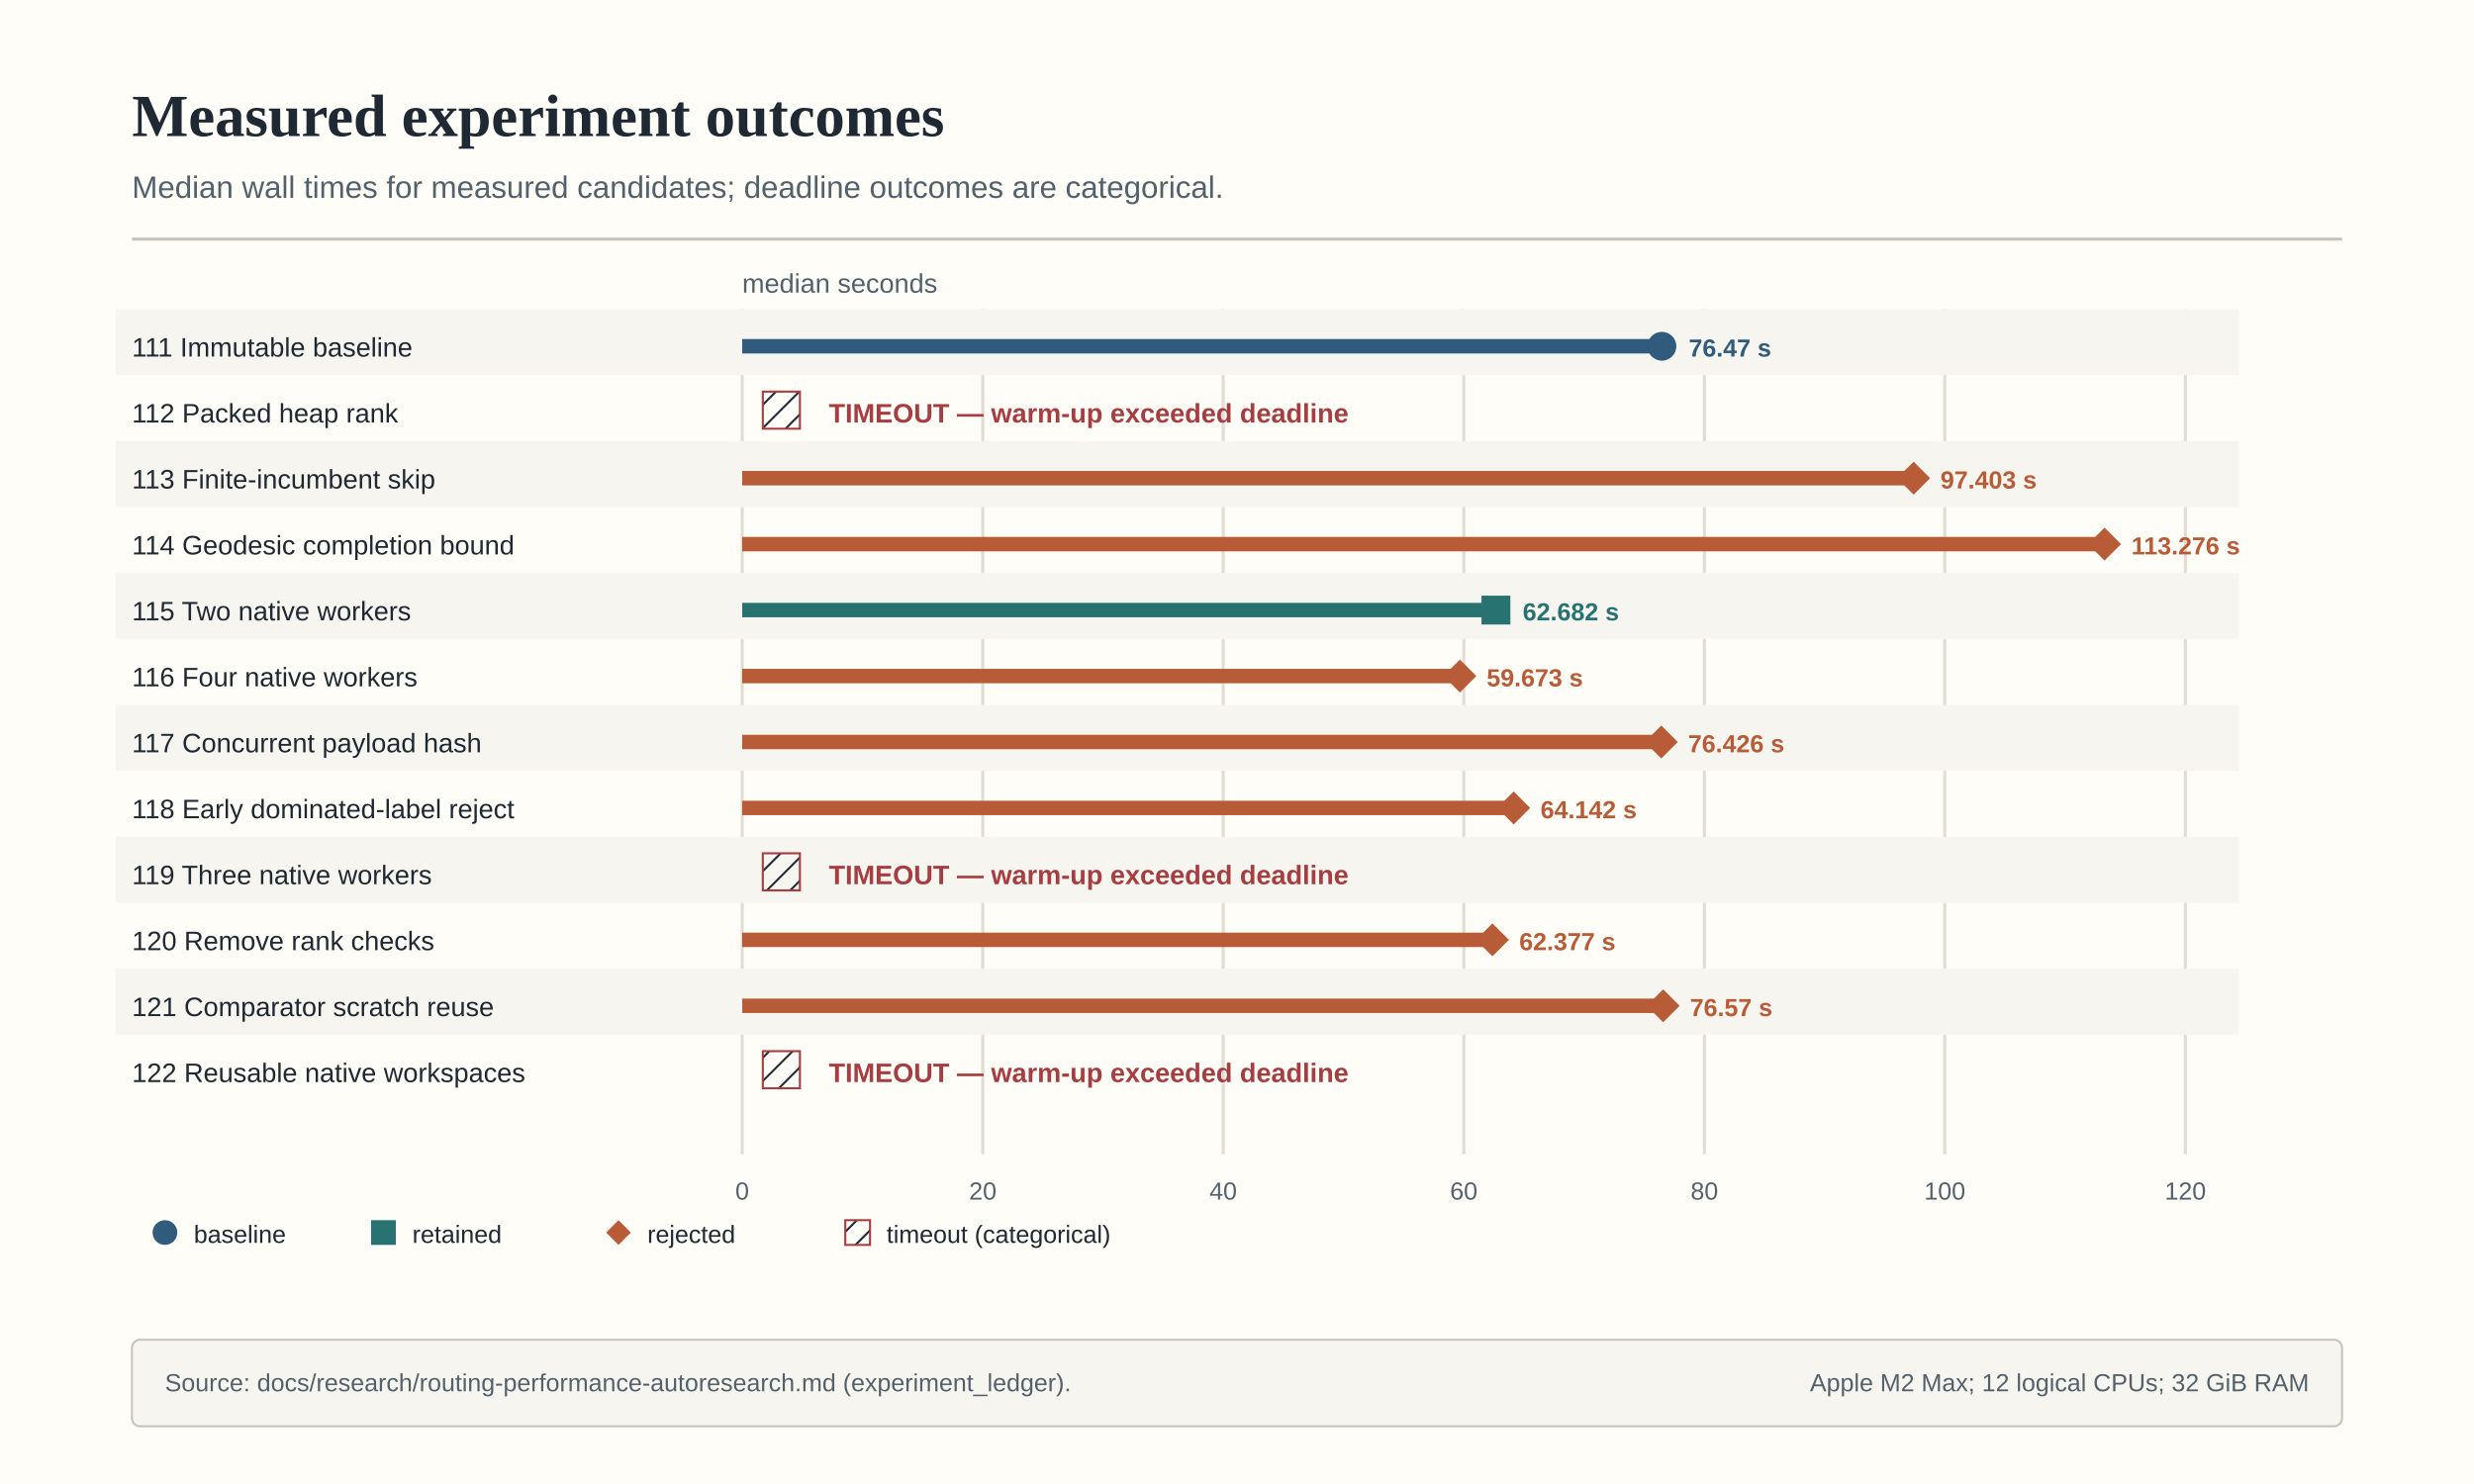
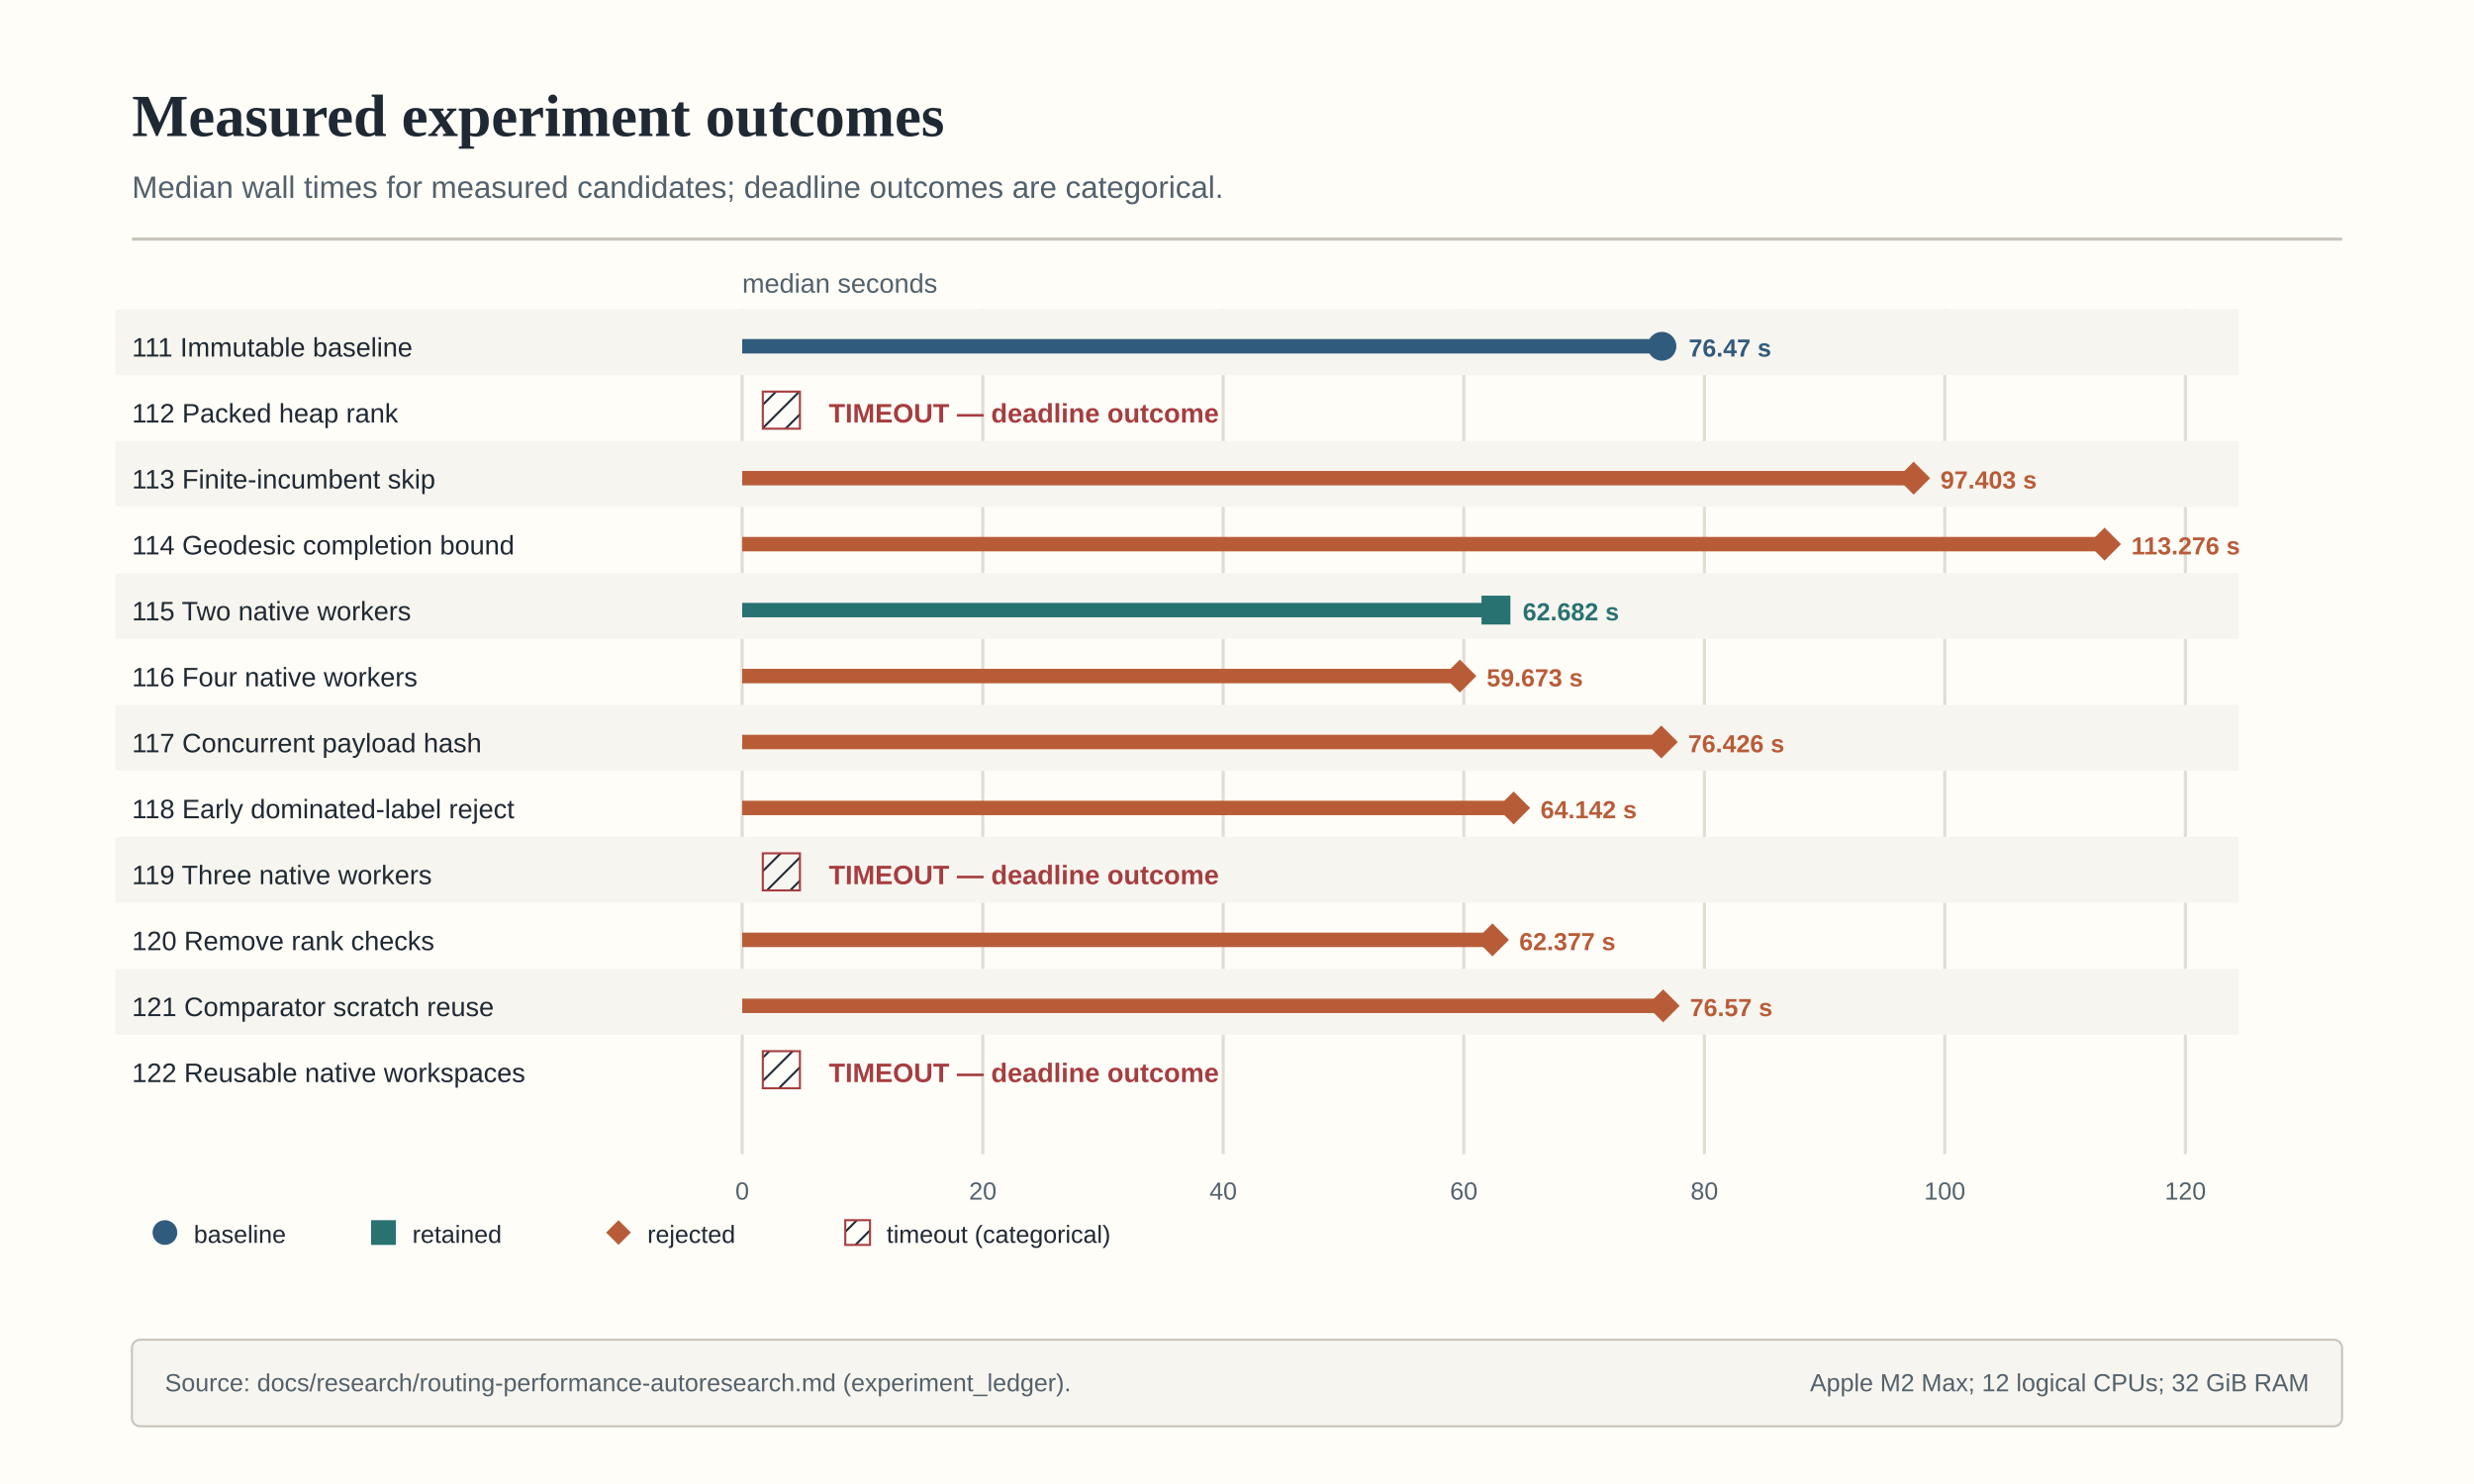
<svg xmlns="http://www.w3.org/2000/svg" width="1200" height="720" viewBox="0 0 1200 720" role="img" aria-labelledby="experiment-outcomes-title experiment-outcomes-desc">
  <defs>
    <pattern id="diagonal-hatch" width="8" height="8" patternUnits="userSpaceOnUse" patternTransform="rotate(45)">
      <line x1="0" y1="0" x2="0" y2="8" stroke="#1f2933" stroke-width="2" />
    </pattern>
    <marker id="arrow" markerWidth="9" markerHeight="9" refX="8" refY="4.5" orient="auto">
      <path d="M0,0 L9,4.5 L0,9 z" fill="#1f2933" />
    </marker>
  </defs>
  <rect x="0.0" y="0.0" width="1200.0" height="720.0" rx="0.0" fill="#fffdf8" stroke="none" />
  <g aria-label="Research figure">
    <text x="64.0" y="66.0" text-anchor="start" style="font-family:Georgia, 'Times New Roman', serif;font-size:29px;font-weight:bold;fill:#1f2933;">Measured experiment outcomes</text>
    <text x="64.0" y="96.0" text-anchor="start" style="font-family:Arial, Helvetica, sans-serif;font-size:15px;font-weight:normal;fill:#52616b;">Median wall times for measured candidates; deadline outcomes are categorical.</text>
    <line x1="64.0" y1="116.0" x2="1136.0" y2="116.0" stroke="#c8c4ba" stroke-width="1.5" />
    <text x="64.0" y="162.0" text-anchor="start" style="font-family:Arial, Helvetica, sans-serif;font-size:14px;font-weight:bold;fill:#1f2933;">Run / hypothesis</text>
    <text x="360.0" y="142.0" text-anchor="start" style="font-family:Arial, Helvetica, sans-serif;font-size:13px;font-weight:normal;fill:#52616b;">median seconds</text>
    <line x1="360.0" y1="150.0" x2="360.0" y2="560.0" stroke="#e1ddd3" stroke-width="1.5" />
    <text x="360.0" y="582.0" text-anchor="middle" style="font-family:Arial, Helvetica, sans-serif;font-size:12px;font-weight:normal;fill:#52616b;">0</text>
    <line x1="476.7" y1="150.0" x2="476.7" y2="560.0" stroke="#e1ddd3" stroke-width="1.5" />
    <text x="476.7" y="582.0" text-anchor="middle" style="font-family:Arial, Helvetica, sans-serif;font-size:12px;font-weight:normal;fill:#52616b;">20</text>
    <line x1="593.3" y1="150.0" x2="593.3" y2="560.0" stroke="#e1ddd3" stroke-width="1.5" />
    <text x="593.3" y="582.0" text-anchor="middle" style="font-family:Arial, Helvetica, sans-serif;font-size:12px;font-weight:normal;fill:#52616b;">40</text>
    <line x1="710.0" y1="150.0" x2="710.0" y2="560.0" stroke="#e1ddd3" stroke-width="1.5" />
    <text x="710.0" y="582.0" text-anchor="middle" style="font-family:Arial, Helvetica, sans-serif;font-size:12px;font-weight:normal;fill:#52616b;">60</text>
    <line x1="826.7" y1="150.0" x2="826.7" y2="560.0" stroke="#e1ddd3" stroke-width="1.5" />
    <text x="826.7" y="582.0" text-anchor="middle" style="font-family:Arial, Helvetica, sans-serif;font-size:12px;font-weight:normal;fill:#52616b;">80</text>
    <line x1="943.3" y1="150.0" x2="943.3" y2="560.0" stroke="#e1ddd3" stroke-width="1.5" />
    <text x="943.3" y="582.0" text-anchor="middle" style="font-family:Arial, Helvetica, sans-serif;font-size:12px;font-weight:normal;fill:#52616b;">100</text>
    <line x1="1060.0" y1="150.0" x2="1060.0" y2="560.0" stroke="#e1ddd3" stroke-width="1.5" />
    <text x="1060.0" y="582.0" text-anchor="middle" style="font-family:Arial, Helvetica, sans-serif;font-size:12px;font-weight:normal;fill:#52616b;">120</text>
    <rect x="56.0" y="150.0" width="1030.0" height="32.0" rx="0.0" fill="#f7f5ef" stroke="none" />
    <text x="64.0" y="173.0" text-anchor="start" style="font-family:Arial, Helvetica, sans-serif;font-size:13px;font-weight:normal;fill:#1f2933;">111  Immutable baseline</text>
    <line x1="360.0" y1="168.0" x2="806.1" y2="168.0" stroke="#315b7d" stroke-width="7.0" />
    <circle cx="806.1" cy="168.0" r="7.0" fill="#315b7d" stroke="none" />
    <text x="819.1" y="173.0" text-anchor="start" style="font-family:Arial, Helvetica, sans-serif;font-size:12px;font-weight:bold;fill:#315b7d;">76.47 s</text>
    <text x="64.0" y="205.0" text-anchor="start" style="font-family:Arial, Helvetica, sans-serif;font-size:13px;font-weight:normal;fill:#1f2933;">112  Packed heap rank</text>
    <rect x="370.0" y="190.0" width="18.0" height="18.0" rx="0.0" fill="url(#diagonal-hatch)" stroke="#a63d40" />
-     <text x="402.0" y="205.0" text-anchor="start" style="font-family:Arial, Helvetica, sans-serif;font-size:13px;font-weight:bold;fill:#a63d40;">TIMEOUT — warm-up exceeded deadline</text>
+     <text x="402.0" y="205.0" text-anchor="start" style="font-family:Arial, Helvetica, sans-serif;font-size:13px;font-weight:bold;fill:#a63d40;">TIMEOUT — deadline outcome</text>
    <rect x="56.0" y="214.0" width="1030.0" height="32.0" rx="0.0" fill="#f7f5ef" stroke="none" />
    <text x="64.0" y="237.0" text-anchor="start" style="font-family:Arial, Helvetica, sans-serif;font-size:13px;font-weight:normal;fill:#1f2933;">113  Finite-incumbent skip</text>
    <line x1="360.0" y1="232.0" x2="928.2" y2="232.0" stroke="#b85c38" stroke-width="7.0" />
    <path d="M928.2,224.0 L936.2,232.0 L928.2,240.0 L920.2,232.0 Z" fill="#b85c38" />
    <text x="941.2" y="237.0" text-anchor="start" style="font-family:Arial, Helvetica, sans-serif;font-size:12px;font-weight:bold;fill:#b85c38;">97.403 s</text>
    <text x="64.0" y="269.0" text-anchor="start" style="font-family:Arial, Helvetica, sans-serif;font-size:13px;font-weight:normal;fill:#1f2933;">114  Geodesic completion bound</text>
    <line x1="360.0" y1="264.0" x2="1020.8" y2="264.0" stroke="#b85c38" stroke-width="7.0" />
    <path d="M1020.8,256.0 L1028.8,264.0 L1020.8,272.0 L1012.8,264.0 Z" fill="#b85c38" />
    <text x="1033.8" y="269.0" text-anchor="start" style="font-family:Arial, Helvetica, sans-serif;font-size:12px;font-weight:bold;fill:#b85c38;">113.276 s</text>
    <rect x="56.0" y="278.0" width="1030.0" height="32.0" rx="0.0" fill="#f7f5ef" stroke="none" />
    <text x="64.0" y="301.0" text-anchor="start" style="font-family:Arial, Helvetica, sans-serif;font-size:13px;font-weight:normal;fill:#1f2933;">115  Two native workers</text>
    <line x1="360.0" y1="296.0" x2="725.6" y2="296.0" stroke="#287271" stroke-width="7.0" />
    <rect x="718.6" y="289.0" width="14.0" height="14.0" rx="0.0" fill="#287271" stroke="none" />
    <text x="738.6" y="301.0" text-anchor="start" style="font-family:Arial, Helvetica, sans-serif;font-size:12px;font-weight:bold;fill:#287271;">62.682 s</text>
    <text x="64.0" y="333.0" text-anchor="start" style="font-family:Arial, Helvetica, sans-serif;font-size:13px;font-weight:normal;fill:#1f2933;">116  Four native workers</text>
    <line x1="360.0" y1="328.0" x2="708.1" y2="328.0" stroke="#b85c38" stroke-width="7.0" />
    <path d="M708.1,320.0 L716.1,328.0 L708.1,336.0 L700.1,328.0 Z" fill="#b85c38" />
    <text x="721.1" y="333.0" text-anchor="start" style="font-family:Arial, Helvetica, sans-serif;font-size:12px;font-weight:bold;fill:#b85c38;">59.673 s</text>
    <rect x="56.0" y="342.0" width="1030.0" height="32.0" rx="0.0" fill="#f7f5ef" stroke="none" />
    <text x="64.0" y="365.0" text-anchor="start" style="font-family:Arial, Helvetica, sans-serif;font-size:13px;font-weight:normal;fill:#1f2933;">117  Concurrent payload hash</text>
    <line x1="360.0" y1="360.0" x2="805.8" y2="360.0" stroke="#b85c38" stroke-width="7.0" />
    <path d="M805.8,352.0 L813.8,360.0 L805.8,368.0 L797.8,360.0 Z" fill="#b85c38" />
    <text x="818.8" y="365.0" text-anchor="start" style="font-family:Arial, Helvetica, sans-serif;font-size:12px;font-weight:bold;fill:#b85c38;">76.426 s</text>
    <text x="64.0" y="397.0" text-anchor="start" style="font-family:Arial, Helvetica, sans-serif;font-size:13px;font-weight:normal;fill:#1f2933;">118  Early dominated-label reject</text>
    <line x1="360.0" y1="392.0" x2="734.2" y2="392.0" stroke="#b85c38" stroke-width="7.0" />
    <path d="M734.2,384.0 L742.2,392.0 L734.2,400.0 L726.2,392.0 Z" fill="#b85c38" />
    <text x="747.2" y="397.0" text-anchor="start" style="font-family:Arial, Helvetica, sans-serif;font-size:12px;font-weight:bold;fill:#b85c38;">64.142 s</text>
    <rect x="56.0" y="406.0" width="1030.0" height="32.0" rx="0.0" fill="#f7f5ef" stroke="none" />
    <text x="64.0" y="429.0" text-anchor="start" style="font-family:Arial, Helvetica, sans-serif;font-size:13px;font-weight:normal;fill:#1f2933;">119  Three native workers</text>
    <rect x="370.0" y="414.0" width="18.0" height="18.0" rx="0.0" fill="url(#diagonal-hatch)" stroke="#a63d40" />
-     <text x="402.0" y="429.0" text-anchor="start" style="font-family:Arial, Helvetica, sans-serif;font-size:13px;font-weight:bold;fill:#a63d40;">TIMEOUT — warm-up exceeded deadline</text>
+     <text x="402.0" y="429.0" text-anchor="start" style="font-family:Arial, Helvetica, sans-serif;font-size:13px;font-weight:bold;fill:#a63d40;">TIMEOUT — deadline outcome</text>
    <text x="64.0" y="461.0" text-anchor="start" style="font-family:Arial, Helvetica, sans-serif;font-size:13px;font-weight:normal;fill:#1f2933;">120  Remove rank checks</text>
    <line x1="360.0" y1="456.0" x2="723.9" y2="456.0" stroke="#b85c38" stroke-width="7.0" />
    <path d="M723.9,448.0 L731.9,456.0 L723.9,464.0 L715.9,456.0 Z" fill="#b85c38" />
    <text x="736.9" y="461.0" text-anchor="start" style="font-family:Arial, Helvetica, sans-serif;font-size:12px;font-weight:bold;fill:#b85c38;">62.377 s</text>
    <rect x="56.0" y="470.0" width="1030.0" height="32.0" rx="0.0" fill="#f7f5ef" stroke="none" />
    <text x="64.0" y="493.0" text-anchor="start" style="font-family:Arial, Helvetica, sans-serif;font-size:13px;font-weight:normal;fill:#1f2933;">121  Comparator scratch reuse</text>
    <line x1="360.0" y1="488.0" x2="806.7" y2="488.0" stroke="#b85c38" stroke-width="7.0" />
    <path d="M806.7,480.0 L814.7,488.0 L806.7,496.0 L798.7,488.0 Z" fill="#b85c38" />
    <text x="819.7" y="493.0" text-anchor="start" style="font-family:Arial, Helvetica, sans-serif;font-size:12px;font-weight:bold;fill:#b85c38;">76.57 s</text>
    <text x="64.0" y="525.0" text-anchor="start" style="font-family:Arial, Helvetica, sans-serif;font-size:13px;font-weight:normal;fill:#1f2933;">122  Reusable native workspaces</text>
    <rect x="370.0" y="510.0" width="18.0" height="18.0" rx="0.0" fill="url(#diagonal-hatch)" stroke="#a63d40" />
-     <text x="402.0" y="525.0" text-anchor="start" style="font-family:Arial, Helvetica, sans-serif;font-size:13px;font-weight:bold;fill:#a63d40;">TIMEOUT — warm-up exceeded deadline</text>
+     <text x="402.0" y="525.0" text-anchor="start" style="font-family:Arial, Helvetica, sans-serif;font-size:13px;font-weight:bold;fill:#a63d40;">TIMEOUT — deadline outcome</text>
    <circle cx="80.0" cy="598.0" r="6.0" fill="#315b7d" stroke="none" />
    <text x="94.0" y="603.0" text-anchor="start" style="font-family:Arial, Helvetica, sans-serif;font-size:12px;font-weight:normal;fill:#1f2933;">baseline</text>
    <rect x="180.0" y="592.0" width="12.0" height="12.0" rx="0.0" fill="#287271" stroke="none" />
    <text x="200.0" y="603.0" text-anchor="start" style="font-family:Arial, Helvetica, sans-serif;font-size:12px;font-weight:normal;fill:#1f2933;">retained</text>
    <path d="M300,592 L306,598 L300,604 L294,598 Z" fill="#b85c38" />
    <text x="314.0" y="603.0" text-anchor="start" style="font-family:Arial, Helvetica, sans-serif;font-size:12px;font-weight:normal;fill:#1f2933;">rejected</text>
    <rect x="410.0" y="592.0" width="12.0" height="12.0" rx="0.0" fill="url(#diagonal-hatch)" stroke="#a63d40" />
    <text x="430.0" y="603.0" text-anchor="start" style="font-family:Arial, Helvetica, sans-serif;font-size:12px;font-weight:normal;fill:#1f2933;">timeout (categorical)</text>
    <rect x="64.0" y="650.0" width="1072.0" height="42.0" rx="4.0" fill="#f7f5ef" stroke="#c8c4ba" />
    <text x="80.0" y="675.0" text-anchor="start" style="font-family:Arial, Helvetica, sans-serif;font-size:12px;font-weight:normal;fill:#52616b;">Source: docs/research/routing-performance-autoresearch.md (experiment_ledger).</text>
    <text x="1120.0" y="675.0" text-anchor="end" style="font-family:Arial, Helvetica, sans-serif;font-size:12px;font-weight:normal;fill:#52616b;">Apple M2 Max; 12 logical CPUs; 32 GiB RAM</text>
  </g>
</svg>
